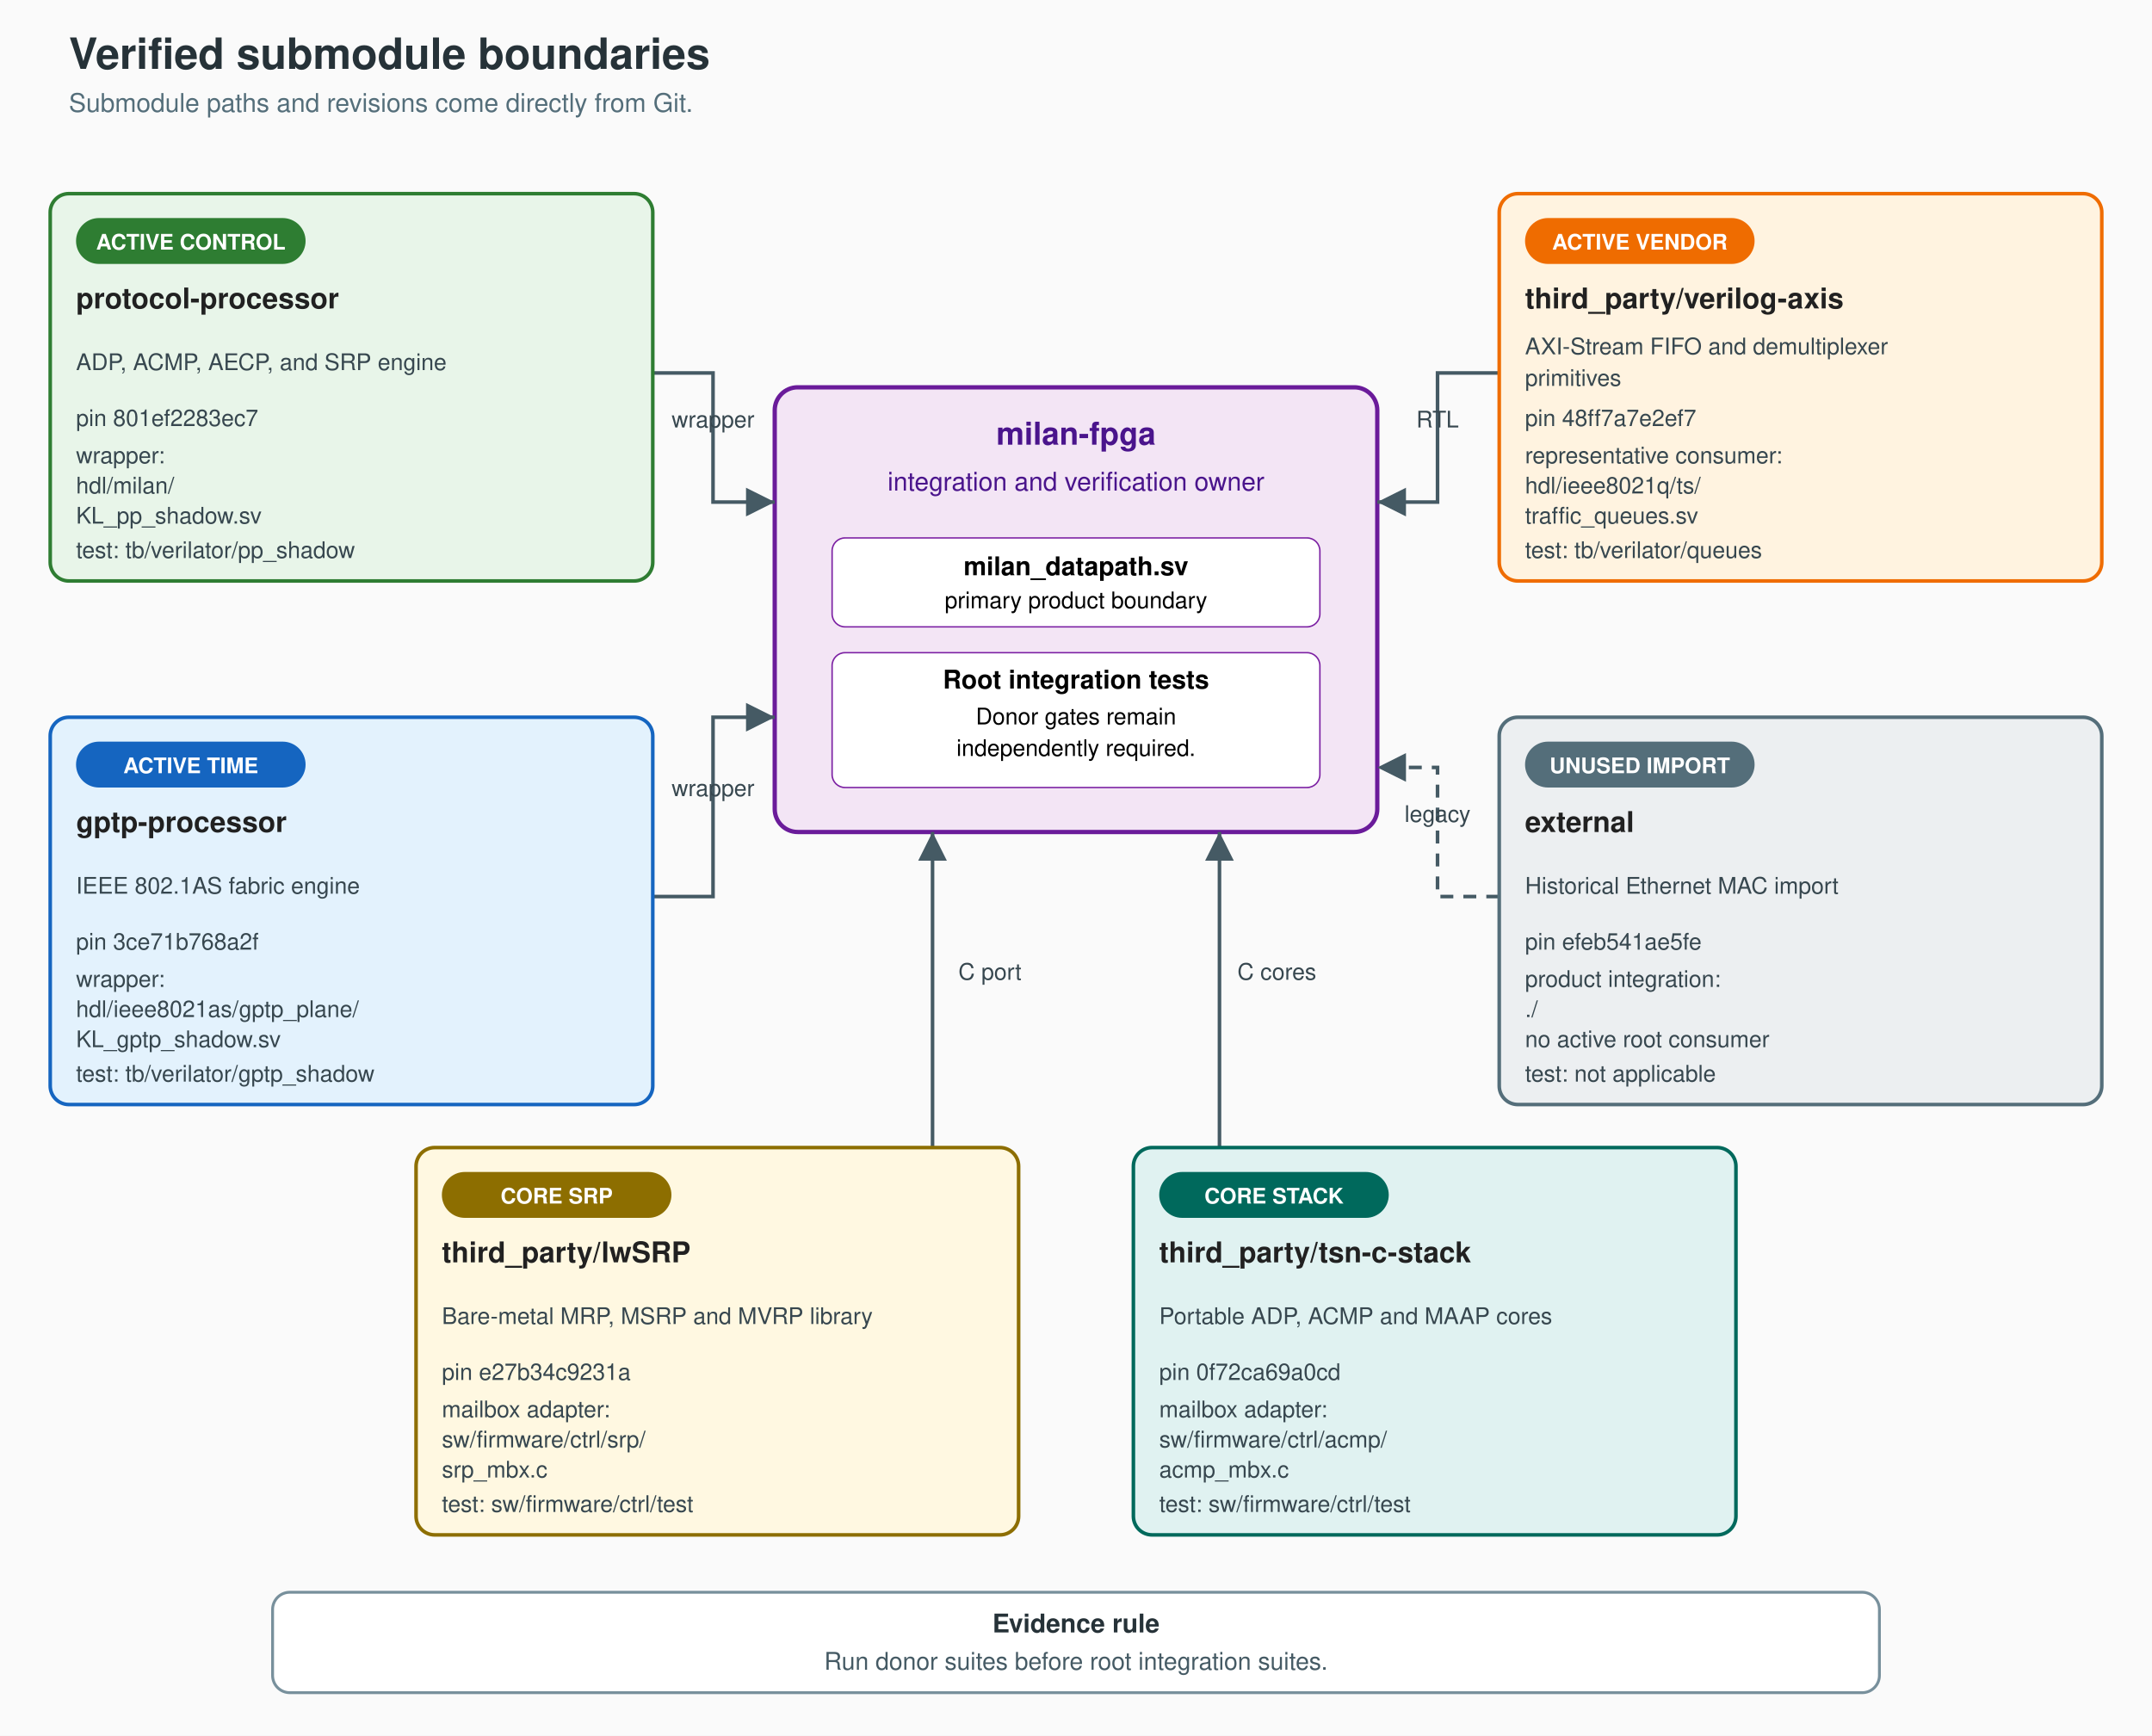
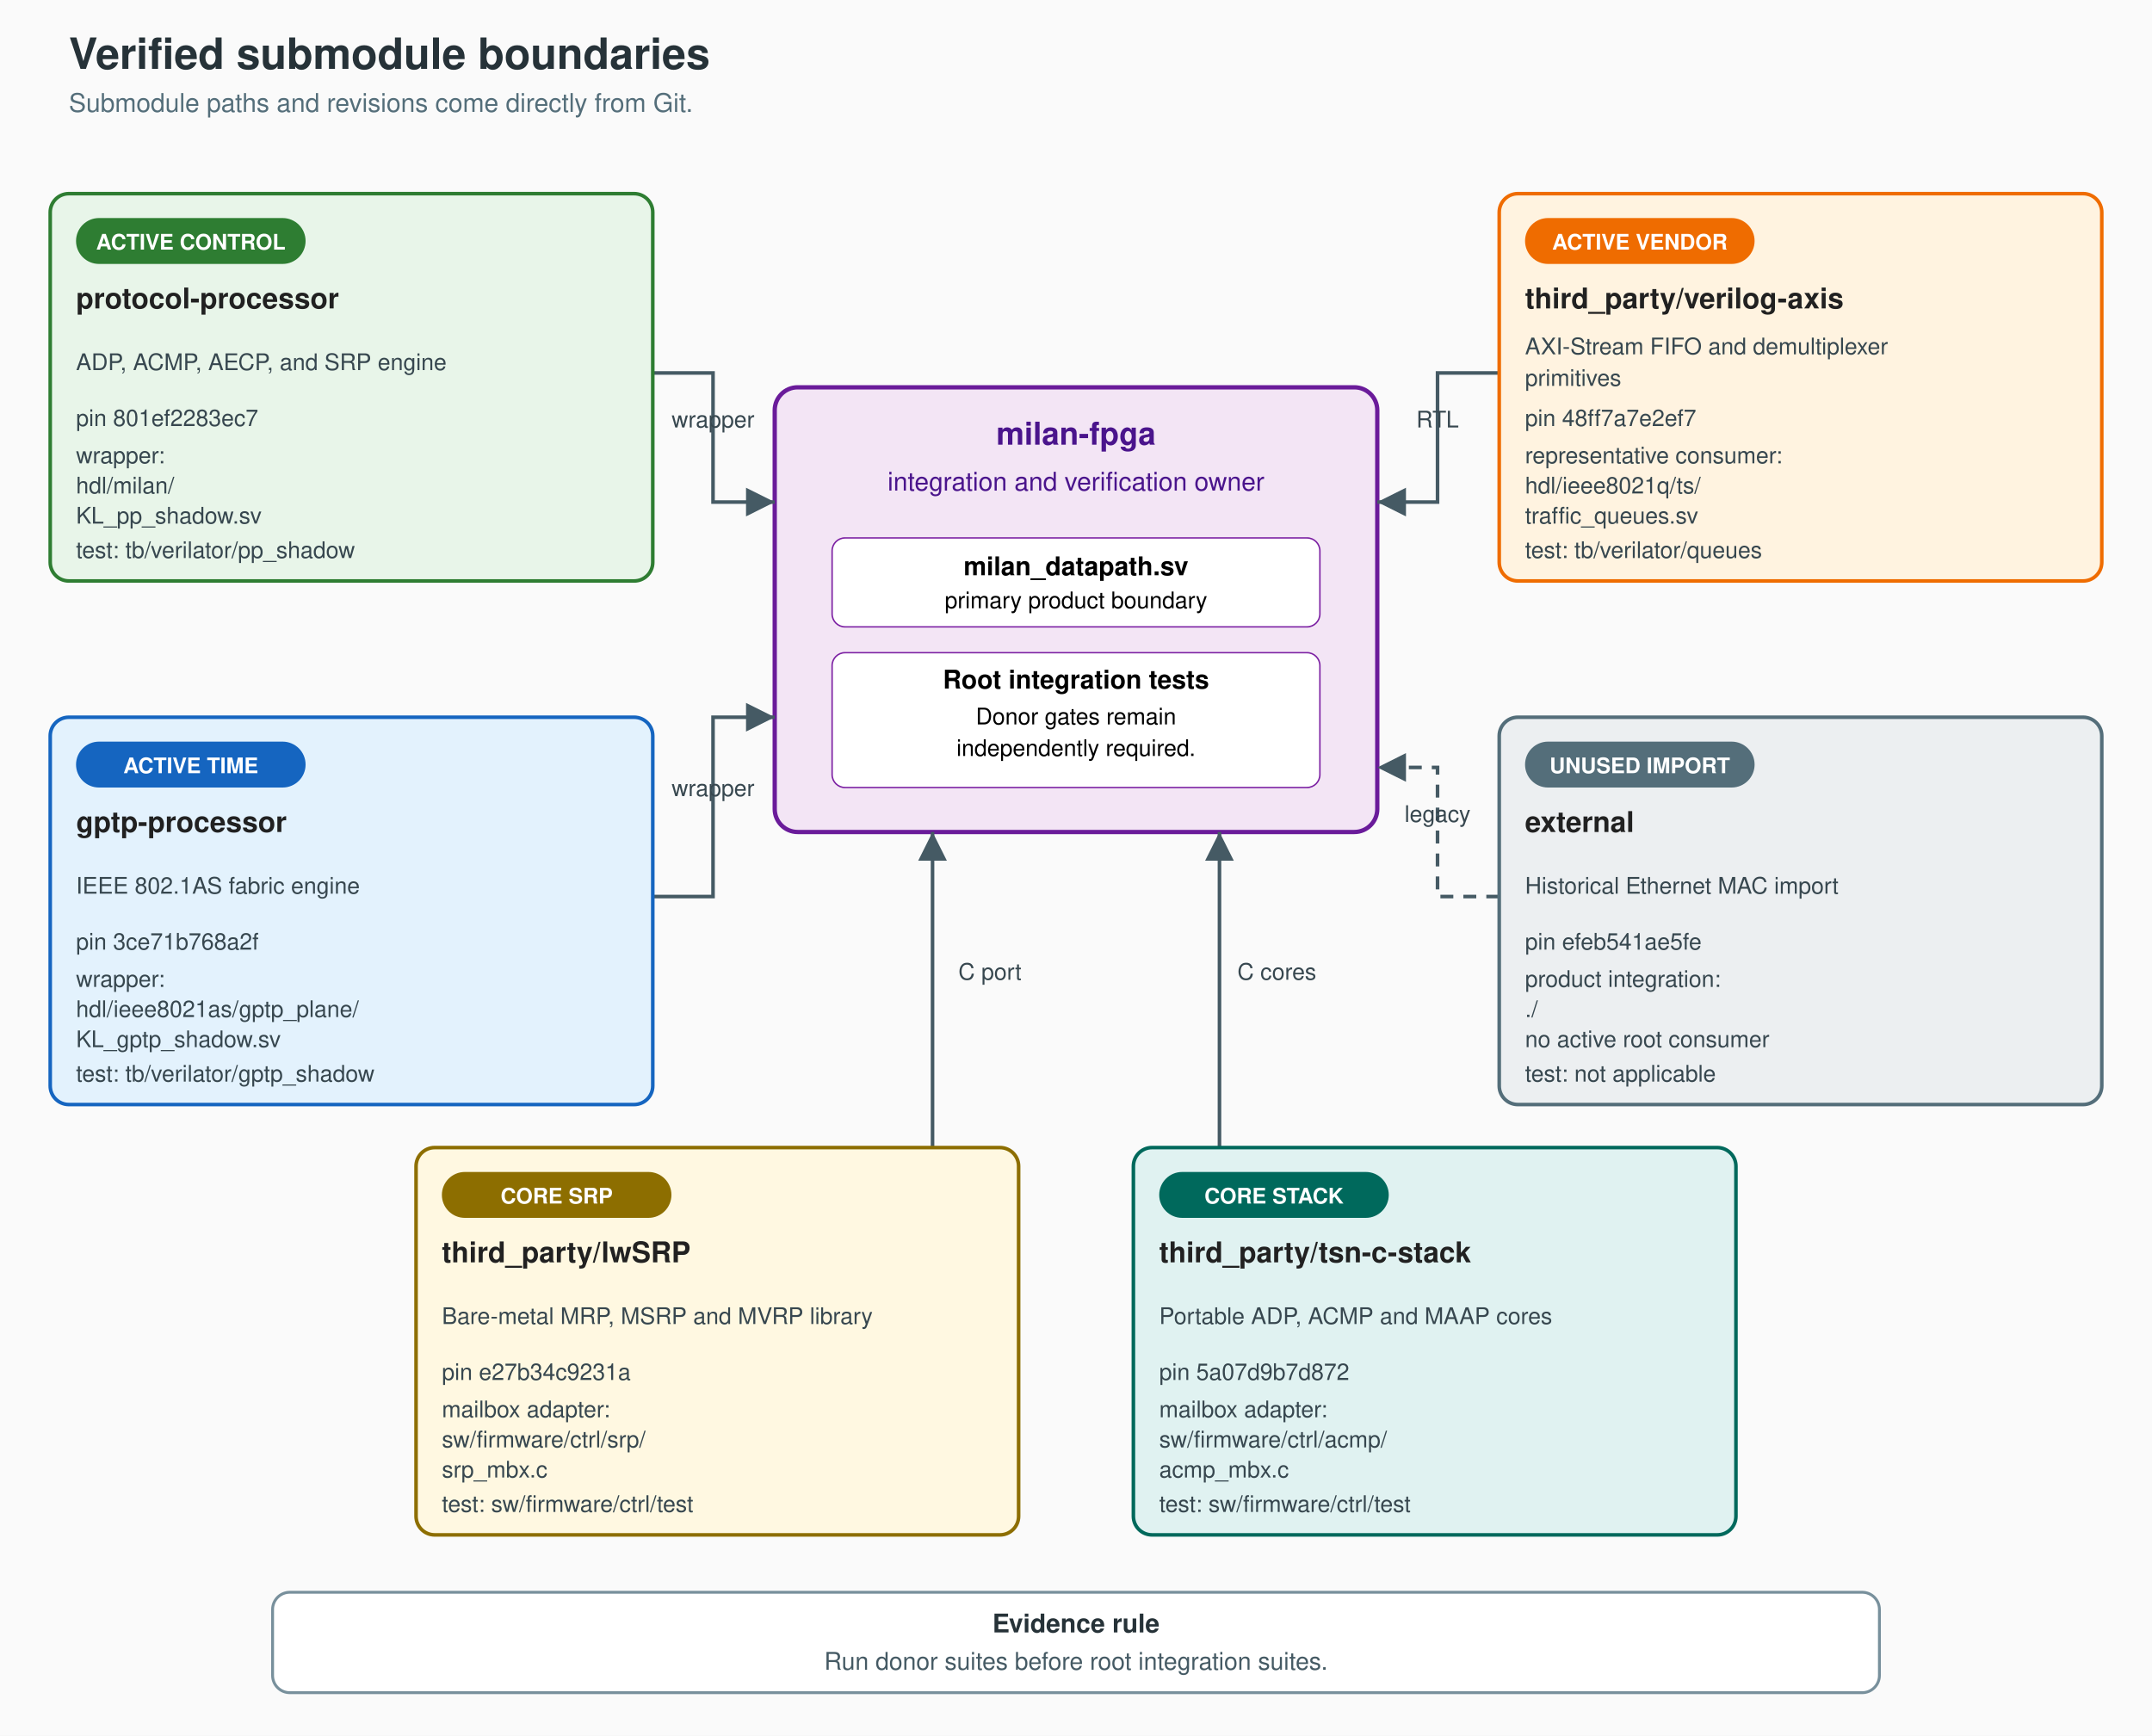
<svg xmlns="http://www.w3.org/2000/svg" width="1500" height="1210" viewBox="0 0 1500 1210" font-family="Helvetica,Arial,sans-serif">
  <rect width="1500" height="1210" fill="#FAFAFA" />
  <defs>
    <marker id="arrow" markerWidth="12" markerHeight="12" refX="8" refY="4" orient="auto">
      <path d="M0,0 L8,4 L0,8 Z" fill="#455A64" />
    </marker>
  </defs>
  <text x="48" y="48" font-size="30" font-weight="bold" fill="#263238">Verified submodule boundaries</text>
  <text x="48" y="78" font-size="18" fill="#546E7A">Submodule paths and revisions come directly from Git.</text>
  <rect x="540" y="270" width="420" height="310" rx="16" fill="#F3E5F5" stroke="#6A1B9A" stroke-width="3" />
  <text x="750" y="310" text-anchor="middle" font-size="22" font-weight="bold" fill="#4A148C">milan-fpga</text>
  <text x="750" y="342" text-anchor="middle" font-size="18" fill="#4A148C">integration and verification owner</text>
  <rect x="580" y="375" width="340" height="62" rx="9" fill="#FFFFFF" stroke="#7B1FA2" />
  <text x="750" y="401" text-anchor="middle" font-size="18" font-weight="bold">milan_datapath.sv</text>
  <text x="750" y="424" text-anchor="middle" font-size="16">primary product boundary</text>
  <rect x="580" y="455" width="340" height="94" rx="9" fill="#FFFFFF" stroke="#7B1FA2" />
  <text x="750" y="480" text-anchor="middle" font-size="18" font-weight="bold">Root integration tests</text>
  <text x="750" y="505" text-anchor="middle" font-size="16">Donor gates remain</text>
  <text x="750" y="527" text-anchor="middle" font-size="16">independently required.</text>
  <path d="M455,260 L497,260 L497,350 L540,350" fill="none" stroke="#455A64" stroke-width="2.5" marker-end="url(#arrow)" />
  <text x="497" y="298" text-anchor="middle" font-size="16" fill="#37474F">wrapper</text>
  <path d="M455,625 L497,625 L497,500 L540,500" fill="none" stroke="#455A64" stroke-width="2.5" marker-end="url(#arrow)" />
  <text x="497" y="555" text-anchor="middle" font-size="16" fill="#37474F">wrapper</text>
  <path d="M1045,260 L1002,260 L1002,350 L960,350" fill="none" stroke="#455A64" stroke-width="2.5" marker-end="url(#arrow)" />
  <text x="1002" y="298" text-anchor="middle" font-size="16" fill="#37474F">RTL</text>
  <path d="M1045,625 L1002,625 L1002,535 L960,535" fill="none" stroke="#455A64" stroke-width="2.5" marker-end="url(#arrow)" stroke-dasharray="9,7" />
  <text x="1002" y="573" text-anchor="middle" font-size="16" fill="#37474F">legacy</text>
  <path d="M650,800 L650,800 L650,580 L650,580" fill="none" stroke="#455A64" stroke-width="2.5" marker-end="url(#arrow)" />
  <text x="690" y="683" text-anchor="middle" font-size="16" fill="#37474F">C port</text>
  <path d="M850,800 L850,800 L850,580 L850,580" fill="none" stroke="#455A64" stroke-width="2.5" marker-end="url(#arrow)" />
  <text x="890" y="683" text-anchor="middle" font-size="16" fill="#37474F">C cores</text>
  <rect x="35" y="135" width="420" height="270" rx="13" fill="#E8F5E9" stroke="#2E7D32" stroke-width="2.5" />
  <rect x="53" y="152" width="160" height="32" rx="16" fill="#2E7D32" />
  <text x="133" y="174" text-anchor="middle" font-size="15" font-weight="bold" fill="#FFFFFF">ACTIVE CONTROL</text>
  <text x="53" y="215" font-size="20" font-weight="bold" fill="#212121">protocol-processor</text>
  <text x="53" y="258" font-size="16" fill="#37474F">ADP, ACMP, AECP, and SRP engine</text>
  <text x="53" y="297" font-size="16" fill="#37474F">pin 801ef2283ec7</text>
  <text x="53" y="323" font-size="16" fill="#37474F">wrapper:</text>
  <text x="53" y="344" font-size="16" fill="#37474F">hdl/milan/</text>
  <text x="53" y="365" font-size="16" fill="#37474F">KL_pp_shadow.sv</text>
  <text x="53" y="389" font-size="16" fill="#37474F">test: tb/verilator/pp_shadow</text>
  <rect x="35" y="500" width="420" height="270" rx="13" fill="#E3F2FD" stroke="#1565C0" stroke-width="2.5" />
  <rect x="53" y="517" width="160" height="32" rx="16" fill="#1565C0" />
  <text x="133" y="539" text-anchor="middle" font-size="15" font-weight="bold" fill="#FFFFFF">ACTIVE TIME</text>
  <text x="53" y="580" font-size="20" font-weight="bold" fill="#212121">gptp-processor</text>
  <text x="53" y="623" font-size="16" fill="#37474F">IEEE 802.1AS fabric engine</text>
  <text x="53" y="662" font-size="16" fill="#37474F">pin 3ce71b768a2f</text>
  <text x="53" y="688" font-size="16" fill="#37474F">wrapper:</text>
  <text x="53" y="709" font-size="16" fill="#37474F">hdl/ieee8021as/gptp_plane/</text>
  <text x="53" y="730" font-size="16" fill="#37474F">KL_gptp_shadow.sv</text>
  <text x="53" y="754" font-size="16" fill="#37474F">test: tb/verilator/gptp_shadow</text>
  <rect x="1045" y="135" width="420" height="270" rx="13" fill="#FFF3E0" stroke="#EF6C00" stroke-width="2.5" />
  <rect x="1063" y="152" width="160" height="32" rx="16" fill="#EF6C00" />
  <text x="1143" y="174" text-anchor="middle" font-size="15" font-weight="bold" fill="#FFFFFF">ACTIVE VENDOR</text>
  <text x="1063" y="215" font-size="20" font-weight="bold" fill="#212121">third_party/verilog-axis</text>
  <text x="1063" y="247" font-size="16" fill="#37474F">AXI-Stream FIFO and demultiplexer</text>
  <text x="1063" y="269" font-size="16" fill="#37474F">primitives</text>
  <text x="1063" y="297" font-size="16" fill="#37474F">pin 48ff7a7e2ef7</text>
  <text x="1063" y="323" font-size="16" fill="#37474F">representative consumer:</text>
  <text x="1063" y="344" font-size="16" fill="#37474F">hdl/ieee8021q/ts/</text>
  <text x="1063" y="365" font-size="16" fill="#37474F">traffic_queues.sv</text>
  <text x="1063" y="389" font-size="16" fill="#37474F">test: tb/verilator/queues</text>
  <rect x="1045" y="500" width="420" height="270" rx="13" fill="#ECEFF1" stroke="#546E7A" stroke-width="2.5" />
  <rect x="1063" y="517" width="160" height="32" rx="16" fill="#546E7A" />
  <text x="1143" y="539" text-anchor="middle" font-size="15" font-weight="bold" fill="#FFFFFF">UNUSED IMPORT</text>
  <text x="1063" y="580" font-size="20" font-weight="bold" fill="#212121">external</text>
  <text x="1063" y="623" font-size="16" fill="#37474F">Historical Ethernet MAC import</text>
  <text x="1063" y="662" font-size="16" fill="#37474F">pin efeb541ae5fe</text>
  <text x="1063" y="688" font-size="16" fill="#37474F">product integration:</text>
  <text x="1063" y="709" font-size="16" fill="#37474F">./</text>
  <text x="1063" y="730" font-size="16" fill="#37474F">no active root consumer</text>
  <text x="1063" y="754" font-size="16" fill="#37474F">test: not applicable</text>
  <rect x="290" y="800" width="420" height="270" rx="13" fill="#FFF8E1" stroke="#8D6E00" stroke-width="2.5" />
  <rect x="308" y="817" width="160" height="32" rx="16" fill="#8D6E00" />
  <text x="388" y="839" text-anchor="middle" font-size="15" font-weight="bold" fill="#FFFFFF">CORE SRP</text>
  <text x="308" y="880" font-size="20" font-weight="bold" fill="#212121">third_party/lwSRP</text>
  <text x="308" y="923" font-size="16" fill="#37474F">Bare-metal MRP, MSRP and MVRP library</text>
  <text x="308" y="962" font-size="16" fill="#37474F">pin e27b34c9231a</text>
  <text x="308" y="988" font-size="16" fill="#37474F">mailbox adapter:</text>
  <text x="308" y="1009" font-size="16" fill="#37474F">sw/firmware/ctrl/srp/</text>
  <text x="308" y="1030" font-size="16" fill="#37474F">srp_mbx.c</text>
  <text x="308" y="1054" font-size="16" fill="#37474F">test: sw/firmware/ctrl/test</text>
  <rect x="790" y="800" width="420" height="270" rx="13" fill="#E0F2F1" stroke="#00695C" stroke-width="2.5" />
  <rect x="808" y="817" width="160" height="32" rx="16" fill="#00695C" />
  <text x="888" y="839" text-anchor="middle" font-size="15" font-weight="bold" fill="#FFFFFF">CORE STACK</text>
  <text x="808" y="880" font-size="20" font-weight="bold" fill="#212121">third_party/tsn-c-stack</text>
  <text x="808" y="923" font-size="16" fill="#37474F">Portable ADP, ACMP and MAAP cores</text>
-   <text x="808" y="962" font-size="16" fill="#37474F">pin 0f72ca69a0cd</text>
+   <text x="808" y="962" font-size="16" fill="#37474F">pin 5a07d9b7d872</text>
  <text x="808" y="988" font-size="16" fill="#37474F">mailbox adapter:</text>
  <text x="808" y="1009" font-size="16" fill="#37474F">sw/firmware/ctrl/acmp/</text>
  <text x="808" y="1030" font-size="16" fill="#37474F">acmp_mbx.c</text>
  <text x="808" y="1054" font-size="16" fill="#37474F">test: sw/firmware/ctrl/test</text>
  <rect x="190" y="1110" width="1120" height="70" rx="12" fill="#FFFFFF" stroke="#78909C" stroke-width="2" />
  <text x="750" y="1138" text-anchor="middle" font-size="18" font-weight="bold" fill="#263238">Evidence rule</text>
  <text x="750" y="1164" text-anchor="middle" font-size="17" fill="#455A64">Run donor suites before root integration suites.</text>
</svg>
